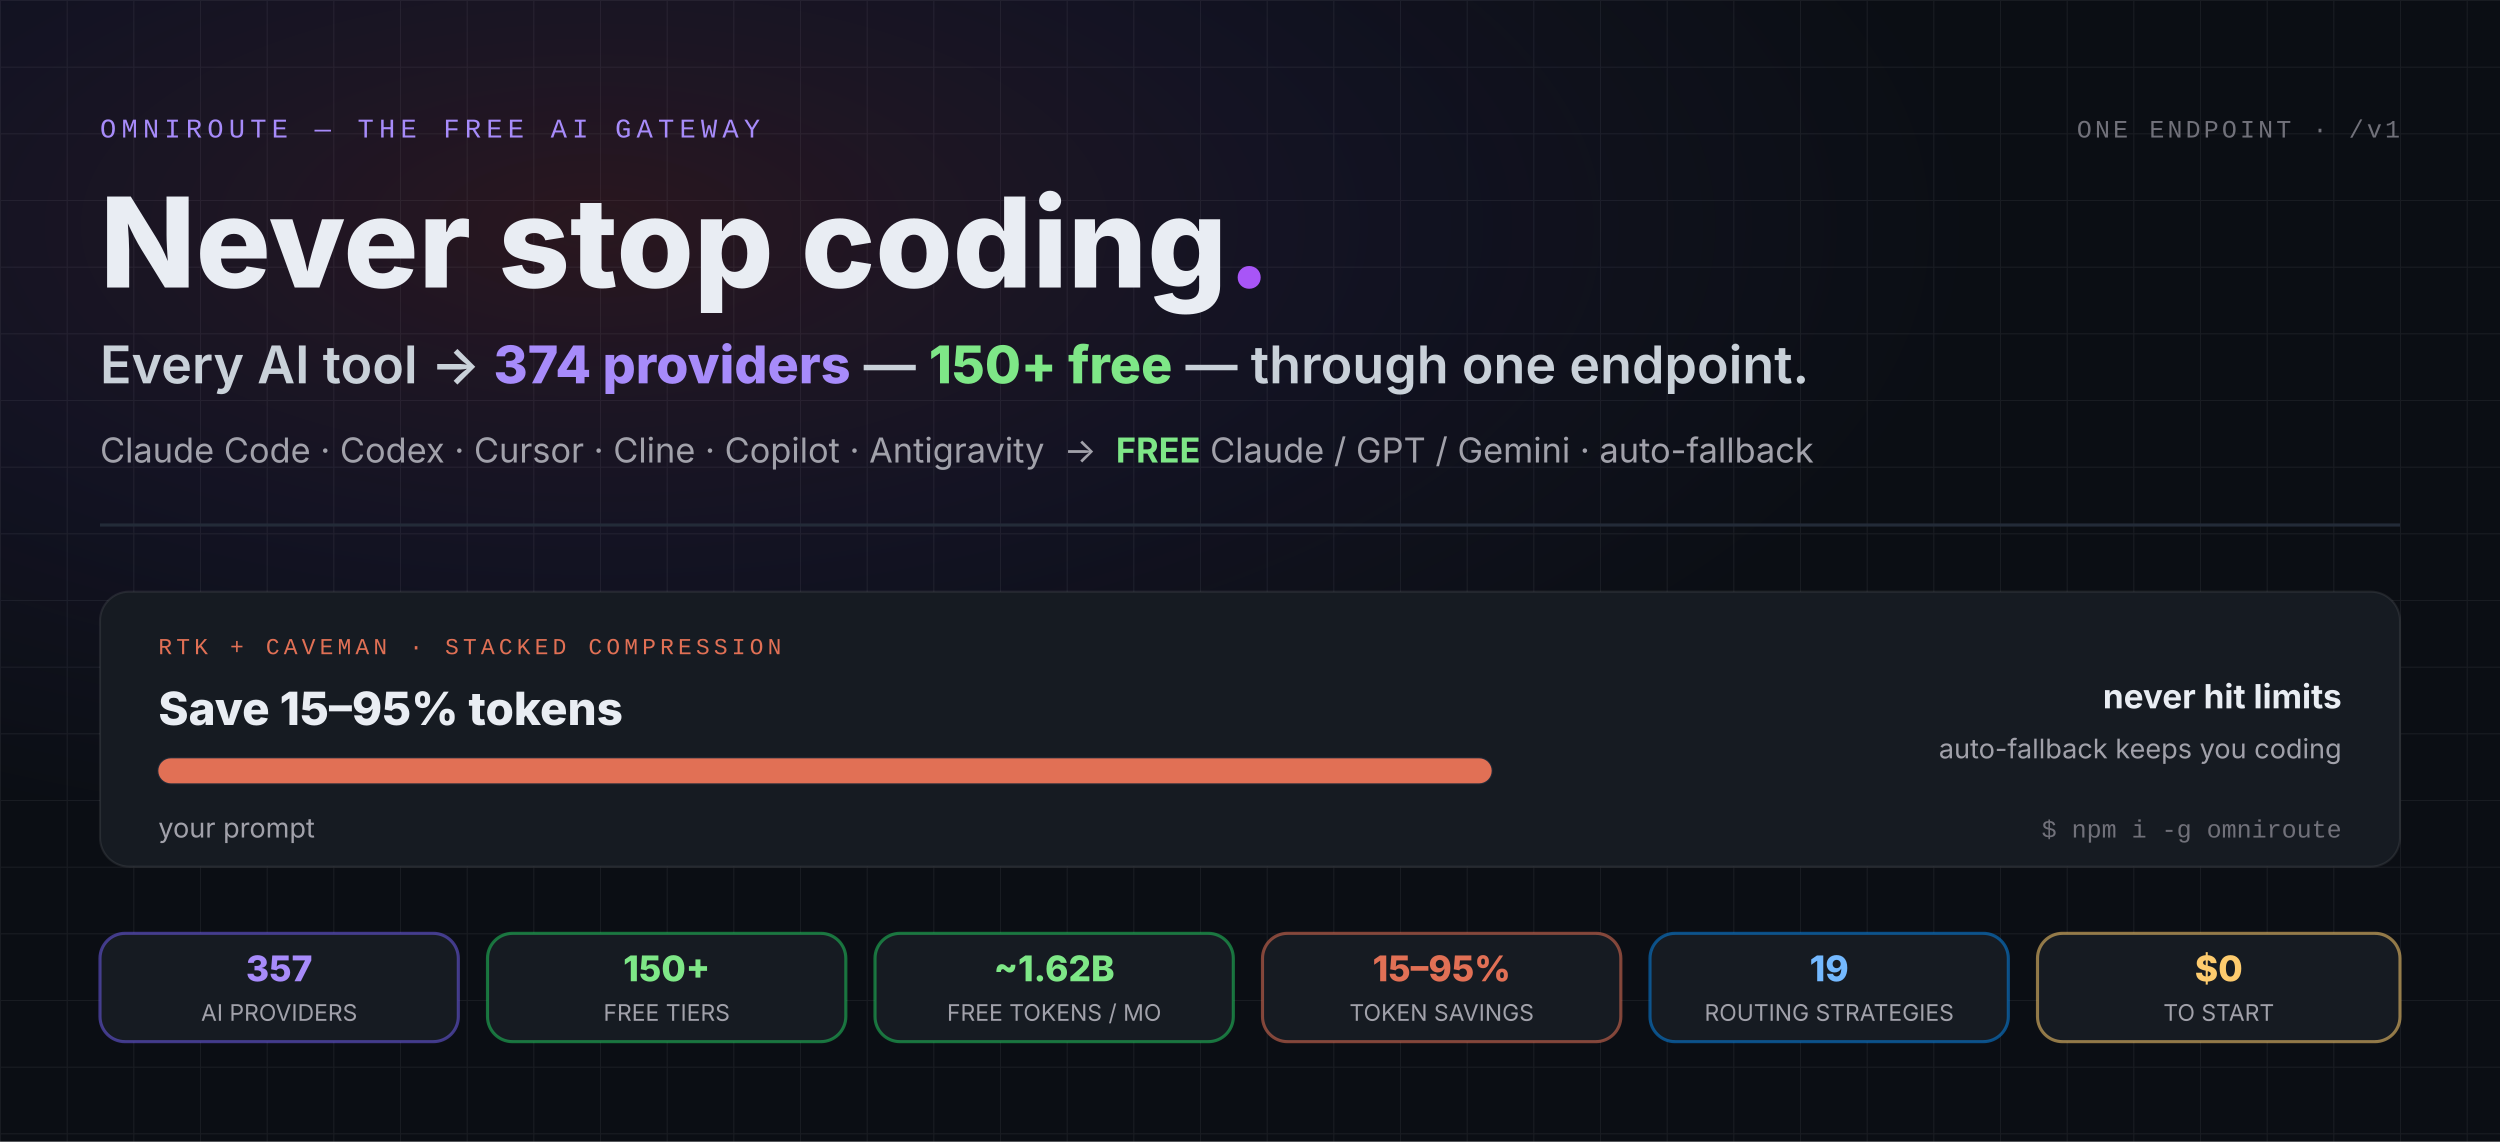
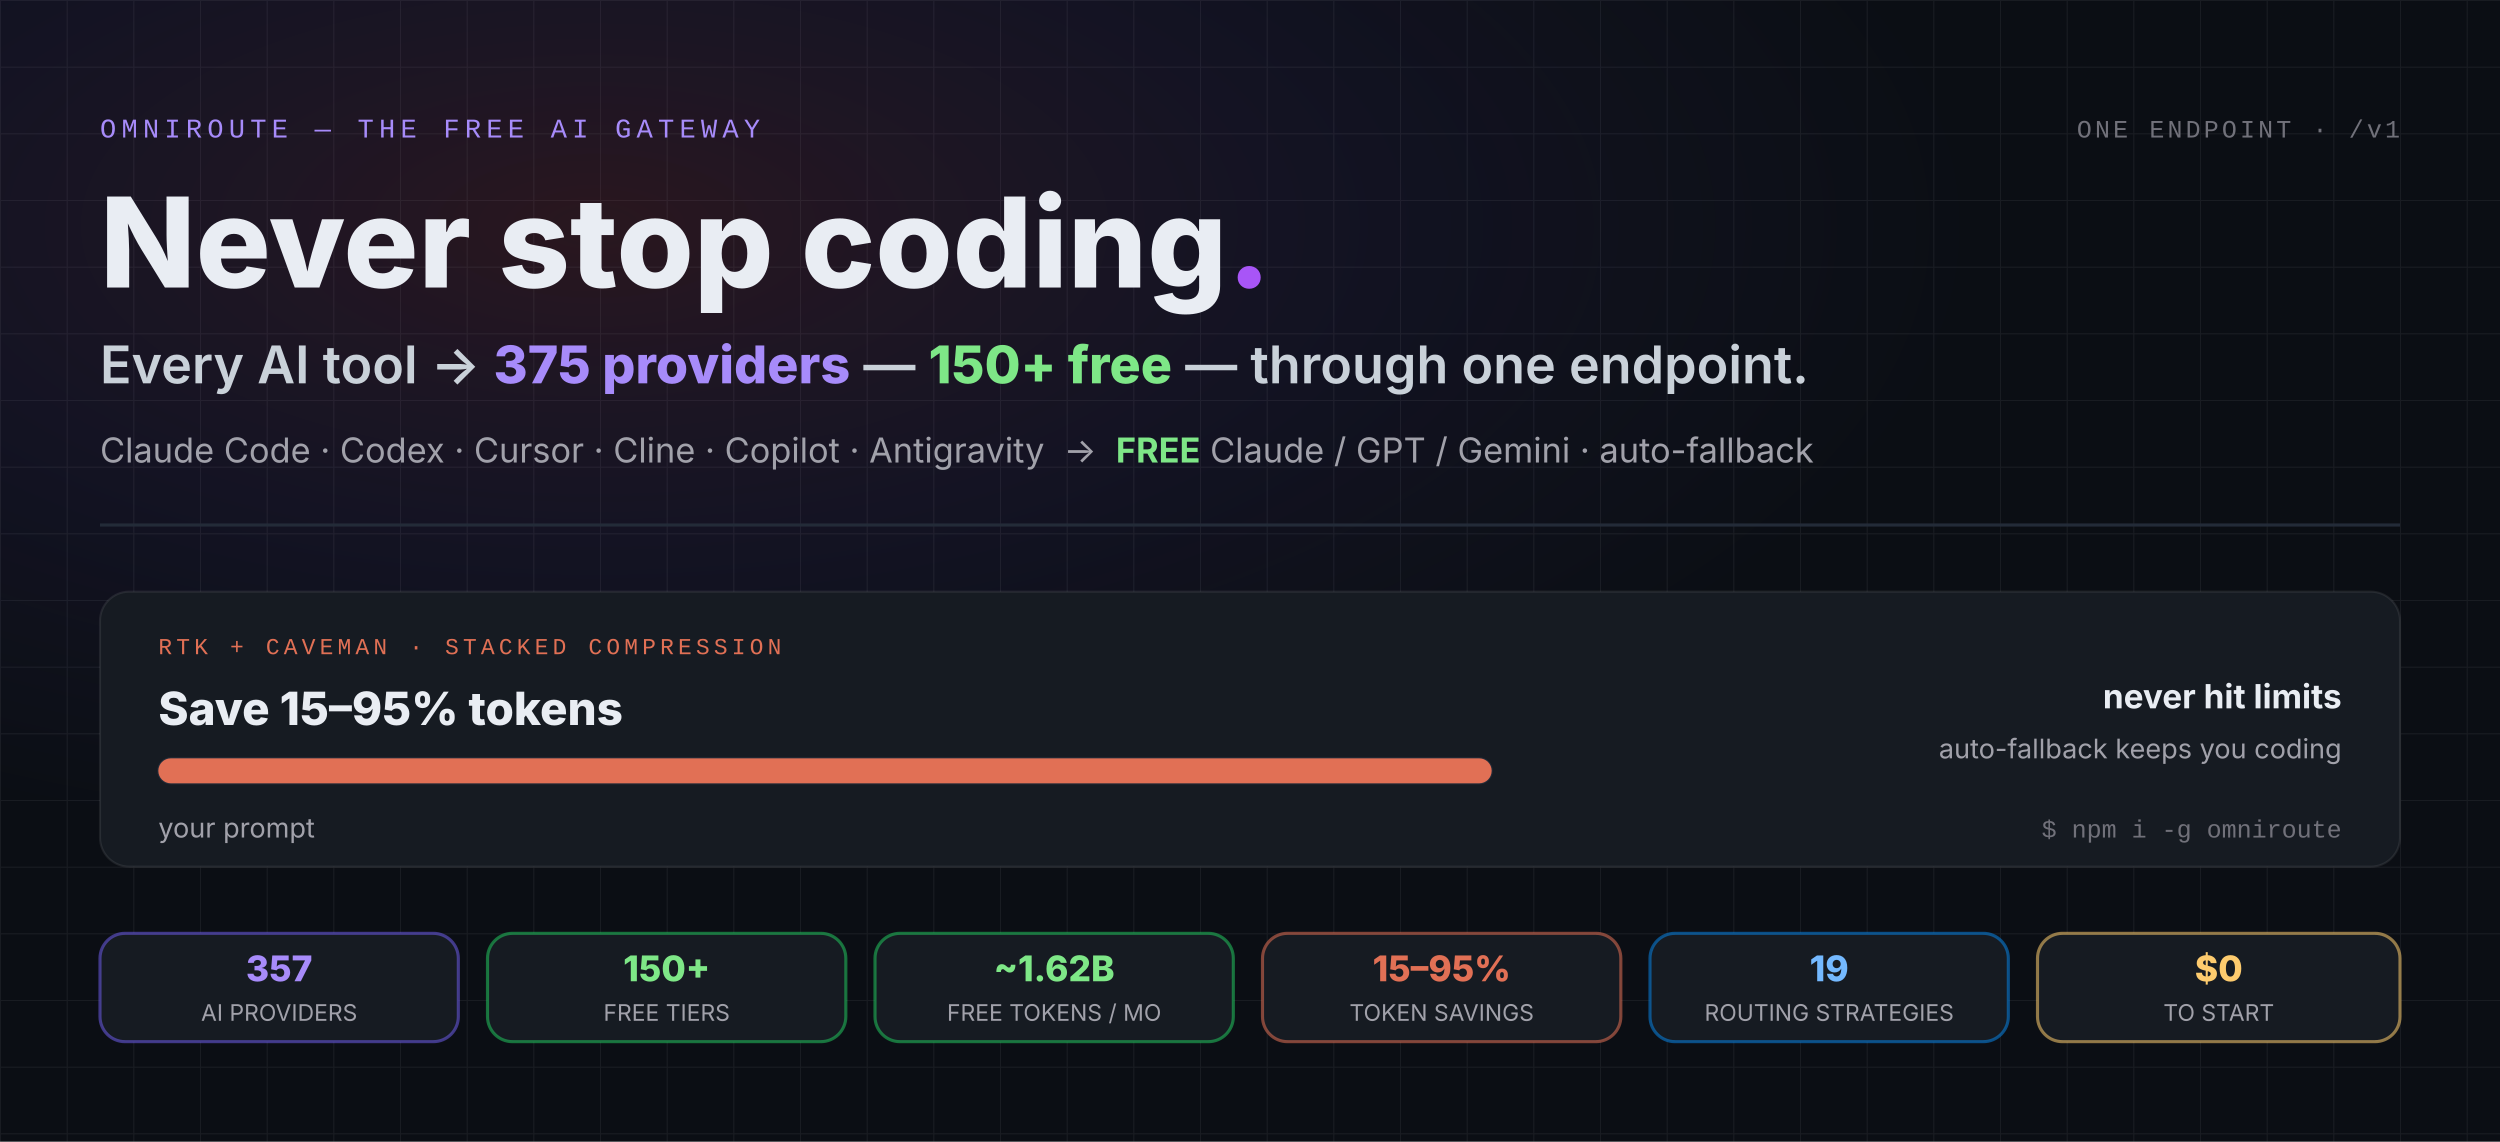
- <svg xmlns="http://www.w3.org/2000/svg" viewBox="0 0 1200 548" role="img" aria-label="OmniRoute hero: Never stop coding. Every AI tool to 374 providers — 150+ free — through one endpoint. Claude Code, Codex, Cursor, Cline, Copilot and Antigravity into free Claude, GPT and Gemini with auto-fallback. RTK + Caveman stacked compression saves 15 to 95 percent of tokens — about 89 percent average on tool-heavy sessions — so you never hit limits. Stats: 374 AI providers, 150+ free tiers, about 1.62B free tokens per month, 15 to 95 percent token savings, 20 routing strategies, zero dollars to start.">
+ <svg xmlns="http://www.w3.org/2000/svg" viewBox="0 0 1200 548" role="img" aria-label="OmniRoute hero: Never stop coding. Every AI tool to 375 providers — 150+ free — through one endpoint. Claude Code, Codex, Cursor, Cline, Copilot and Antigravity into free Claude, GPT and Gemini with auto-fallback. RTK + Caveman stacked compression saves 15 to 95 percent of tokens — about 89 percent average on tool-heavy sessions — so you never hit limits. Stats: 375 AI providers, 150+ free tiers, about 1.62B free tokens per month, 15 to 95 percent token savings, 20 routing strategies, zero dollars to start.">
  <defs>
    <pattern id="gridPaperH" width="32" height="32" patternUnits="userSpaceOnUse">
      <path d="M 32 0 L 0 0 0 32" fill="none" stroke="#ffffff" stroke-opacity="0.06" stroke-width="1" />
    </pattern>
    <radialGradient id="bgGlowH" cx="24%" cy="20%" r="55%">
      <stop offset="0%" stop-color="#e54d5e" stop-opacity="0.14" />
      <stop offset="55%" stop-color="#8b5cf6" stop-opacity="0.06" />
      <stop offset="100%" stop-color="#6366f1" stop-opacity="0" />
    </radialGradient>
    <linearGradient id="gradBrandH" x1="0" y1="0" x2="1" y2="1">
      <stop offset="0%" stop-color="#e54d5e" />
      <stop offset="100%" stop-color="#a855f7" />
    </linearGradient>
    <path id="dividerPathH" d="M 48,252 L 1152,252" />
  </defs>
  <rect width="1200" height="548" fill="#0b0e14" />
  <rect width="1200" height="548" fill="url(#gridPaperH)" />
  <rect width="1200" height="548" fill="url(#bgGlowH)" />
  <text x="48" y="66" font-family="Consolas, 'Courier New', monospace" font-size="13" letter-spacing="2.5" fill="#a78bfa">OMNIROUTE — THE FREE AI GATEWAY</text>
  <text x="1152" y="66" text-anchor="end" font-family="Consolas, 'Courier New', monospace" font-size="12" letter-spacing="1.5" fill="#71717a">ONE ENDPOINT · /v1</text>
  <text x="48" y="138" font-family="Inter, 'Segoe UI', Arial, Helvetica, system-ui, sans-serif" font-size="60" font-weight="800" fill="#e9edf3">Never stop coding<tspan fill="#a855f7">.</tspan>
  </text>
-   <text x="48" y="184" font-family="Inter, 'Segoe UI', Arial, Helvetica, system-ui, sans-serif" font-size="25" font-weight="600" fill="#c9d1d9">Every AI tool → <tspan fill="#a78bfa" font-weight="800">374 providers</tspan> — <tspan fill="#7ee787" font-weight="800">150+ free</tspan> — through one endpoint.</text>
+   <text x="48" y="184" font-family="Inter, 'Segoe UI', Arial, Helvetica, system-ui, sans-serif" font-size="25" font-weight="600" fill="#c9d1d9">Every AI tool → <tspan fill="#a78bfa" font-weight="800">375 providers</tspan> — <tspan fill="#7ee787" font-weight="800">150+ free</tspan> — through one endpoint.</text>
  <text x="48" y="222" font-family="Inter, 'Segoe UI', Arial, Helvetica, system-ui, sans-serif" font-size="16.5" fill="#a1a1aa">Claude Code · Codex · Cursor · Cline · Copilot · Antigravity  →  <tspan fill="#7ee787" font-weight="700">FREE</tspan> Claude / GPT / Gemini · auto-fallback</text>
  <line x1="48" y1="252" x2="1152" y2="252" stroke="#232b38" stroke-width="1.5" />
  <circle r="4" fill="url(#gradBrandH)" opacity="0">
    <animateMotion dur="6s" repeatCount="indefinite" keyPoints="0;1" keyTimes="0;1" calcMode="linear">
      <mpath href="#dividerPathH" />
    </animateMotion>
    <animate attributeName="opacity" values="0;0.9;0.9;0" keyTimes="0;0.08;0.6;0.75" dur="6s" repeatCount="indefinite" />
  </circle>
  <g>
    <rect x="48" y="284" width="1104" height="132" rx="14" fill="#161b22" stroke="#ffffff" stroke-opacity="0.08" stroke-width="1" />
    <text x="76" y="314" font-family="Consolas, 'Courier New', monospace" font-size="11" letter-spacing="2" fill="#e17055">RTK + CAVEMAN · STACKED COMPRESSION</text>
    <text x="76" y="348" font-family="Inter, 'Segoe UI', Arial, Helvetica, system-ui, sans-serif" font-size="22" font-weight="800" fill="#e9edf3">Save 15–95% tokens</text>
    <rect x="76" y="364" width="640" height="12" rx="6" fill="#0b0e14" stroke="#232b38" stroke-width="1" />
    <rect x="76" y="364" width="640" height="12" rx="6" fill="#e17055">
      <animate attributeName="width" values="640;640;70;70;640" keyTimes="0;0.12;0.5;0.88;1" dur="8s" repeatCount="indefinite" calcMode="spline" keySplines="0.4 0 0.2 1;0.4 0 0.2 1;0.4 0 0.2 1;0.4 0 0.2 1" />
    </rect>
    <text x="76" y="402" font-family="Inter, 'Segoe UI', Arial, Helvetica, system-ui, sans-serif" font-size="13" fill="#a1a1aa">your prompt
      <animate attributeName="opacity" values="1;1;0;0;1" keyTimes="0;0.12;0.35;0.88;1" dur="8s" repeatCount="indefinite" calcMode="discrete" />
    </text>
    <text x="76" y="402" font-family="Inter, 'Segoe UI', Arial, Helvetica, system-ui, sans-serif" font-size="13" font-weight="700" fill="#e17055" opacity="0">−89% avg on tool-heavy sessions
      <animate attributeName="opacity" values="0;0;1;1;0" keyTimes="0;0.35;0.36;0.88;1" dur="8s" repeatCount="indefinite" calcMode="discrete" />
    </text>
    <text x="1124" y="340" text-anchor="end" font-family="Inter, 'Segoe UI', Arial, Helvetica, system-ui, sans-serif" font-size="16" font-weight="700" fill="#e9edf3">never hit limits</text>
    <text x="1124" y="364" text-anchor="end" font-family="Inter, 'Segoe UI', Arial, Helvetica, system-ui, sans-serif" font-size="13" fill="#a1a1aa">auto-fallback keeps you coding</text>
    <text x="1124" y="402" text-anchor="end" font-family="Consolas, 'Courier New', monospace" font-size="12" fill="#71717a">$ npm i -g omniroute</text>
  </g>
  <g font-family="Inter, 'Segoe UI', Arial, Helvetica, system-ui, sans-serif" text-anchor="middle">
    <rect x="48" y="448" width="172" height="52" rx="12" fill="#161b22" stroke="#6c5ce7" stroke-opacity="0.55" stroke-width="1.5" />
    <text x="134" y="471" font-size="17" font-weight="800" fill="#a78bfa">357</text>
    <text x="134" y="490" font-size="11" fill="#a1a1aa">AI PROVIDERS</text>
    <rect x="234" y="448" width="172" height="52" rx="12" fill="#161b22" stroke="#22c55e" stroke-opacity="0.55" stroke-width="1.5" />
    <text x="320" y="471" font-size="17" font-weight="800" fill="#7ee787">150+</text>
    <text x="320" y="490" font-size="11" fill="#a1a1aa">FREE TIERS</text>
    <rect x="420" y="448" width="172" height="52" rx="12" fill="#161b22" stroke="#22c55e" stroke-opacity="0.55" stroke-width="1.5" />
    <text x="506" y="471" font-size="17" font-weight="800" fill="#7ee787">~1.62B</text>
    <text x="506" y="490" font-size="11" fill="#a1a1aa">FREE TOKENS / MO</text>
    <rect x="606" y="448" width="172" height="52" rx="12" fill="#161b22" stroke="#e17055" stroke-opacity="0.55" stroke-width="1.5" />
    <text x="692" y="471" font-size="17" font-weight="800" fill="#e17055">15–95%</text>
    <text x="692" y="490" font-size="11" fill="#a1a1aa">TOKEN SAVINGS</text>
    <rect x="792" y="448" width="172" height="52" rx="12" fill="#161b22" stroke="#0984e3" stroke-opacity="0.55" stroke-width="1.5" />
    <text x="878" y="471" font-size="17" font-weight="800" fill="#74b9ff">19</text>
    <text x="878" y="490" font-size="11" fill="#a1a1aa">ROUTING STRATEGIES</text>
    <rect x="978" y="448" width="174" height="52" rx="12" fill="#161b22" stroke="#fdcb6e" stroke-opacity="0.55" stroke-width="1.5" />
    <text x="1065" y="471" font-size="17" font-weight="800" fill="#fdcb6e">$0</text>
    <text x="1065" y="490" font-size="11" fill="#a1a1aa">TO START</text>
  </g>
</svg>
